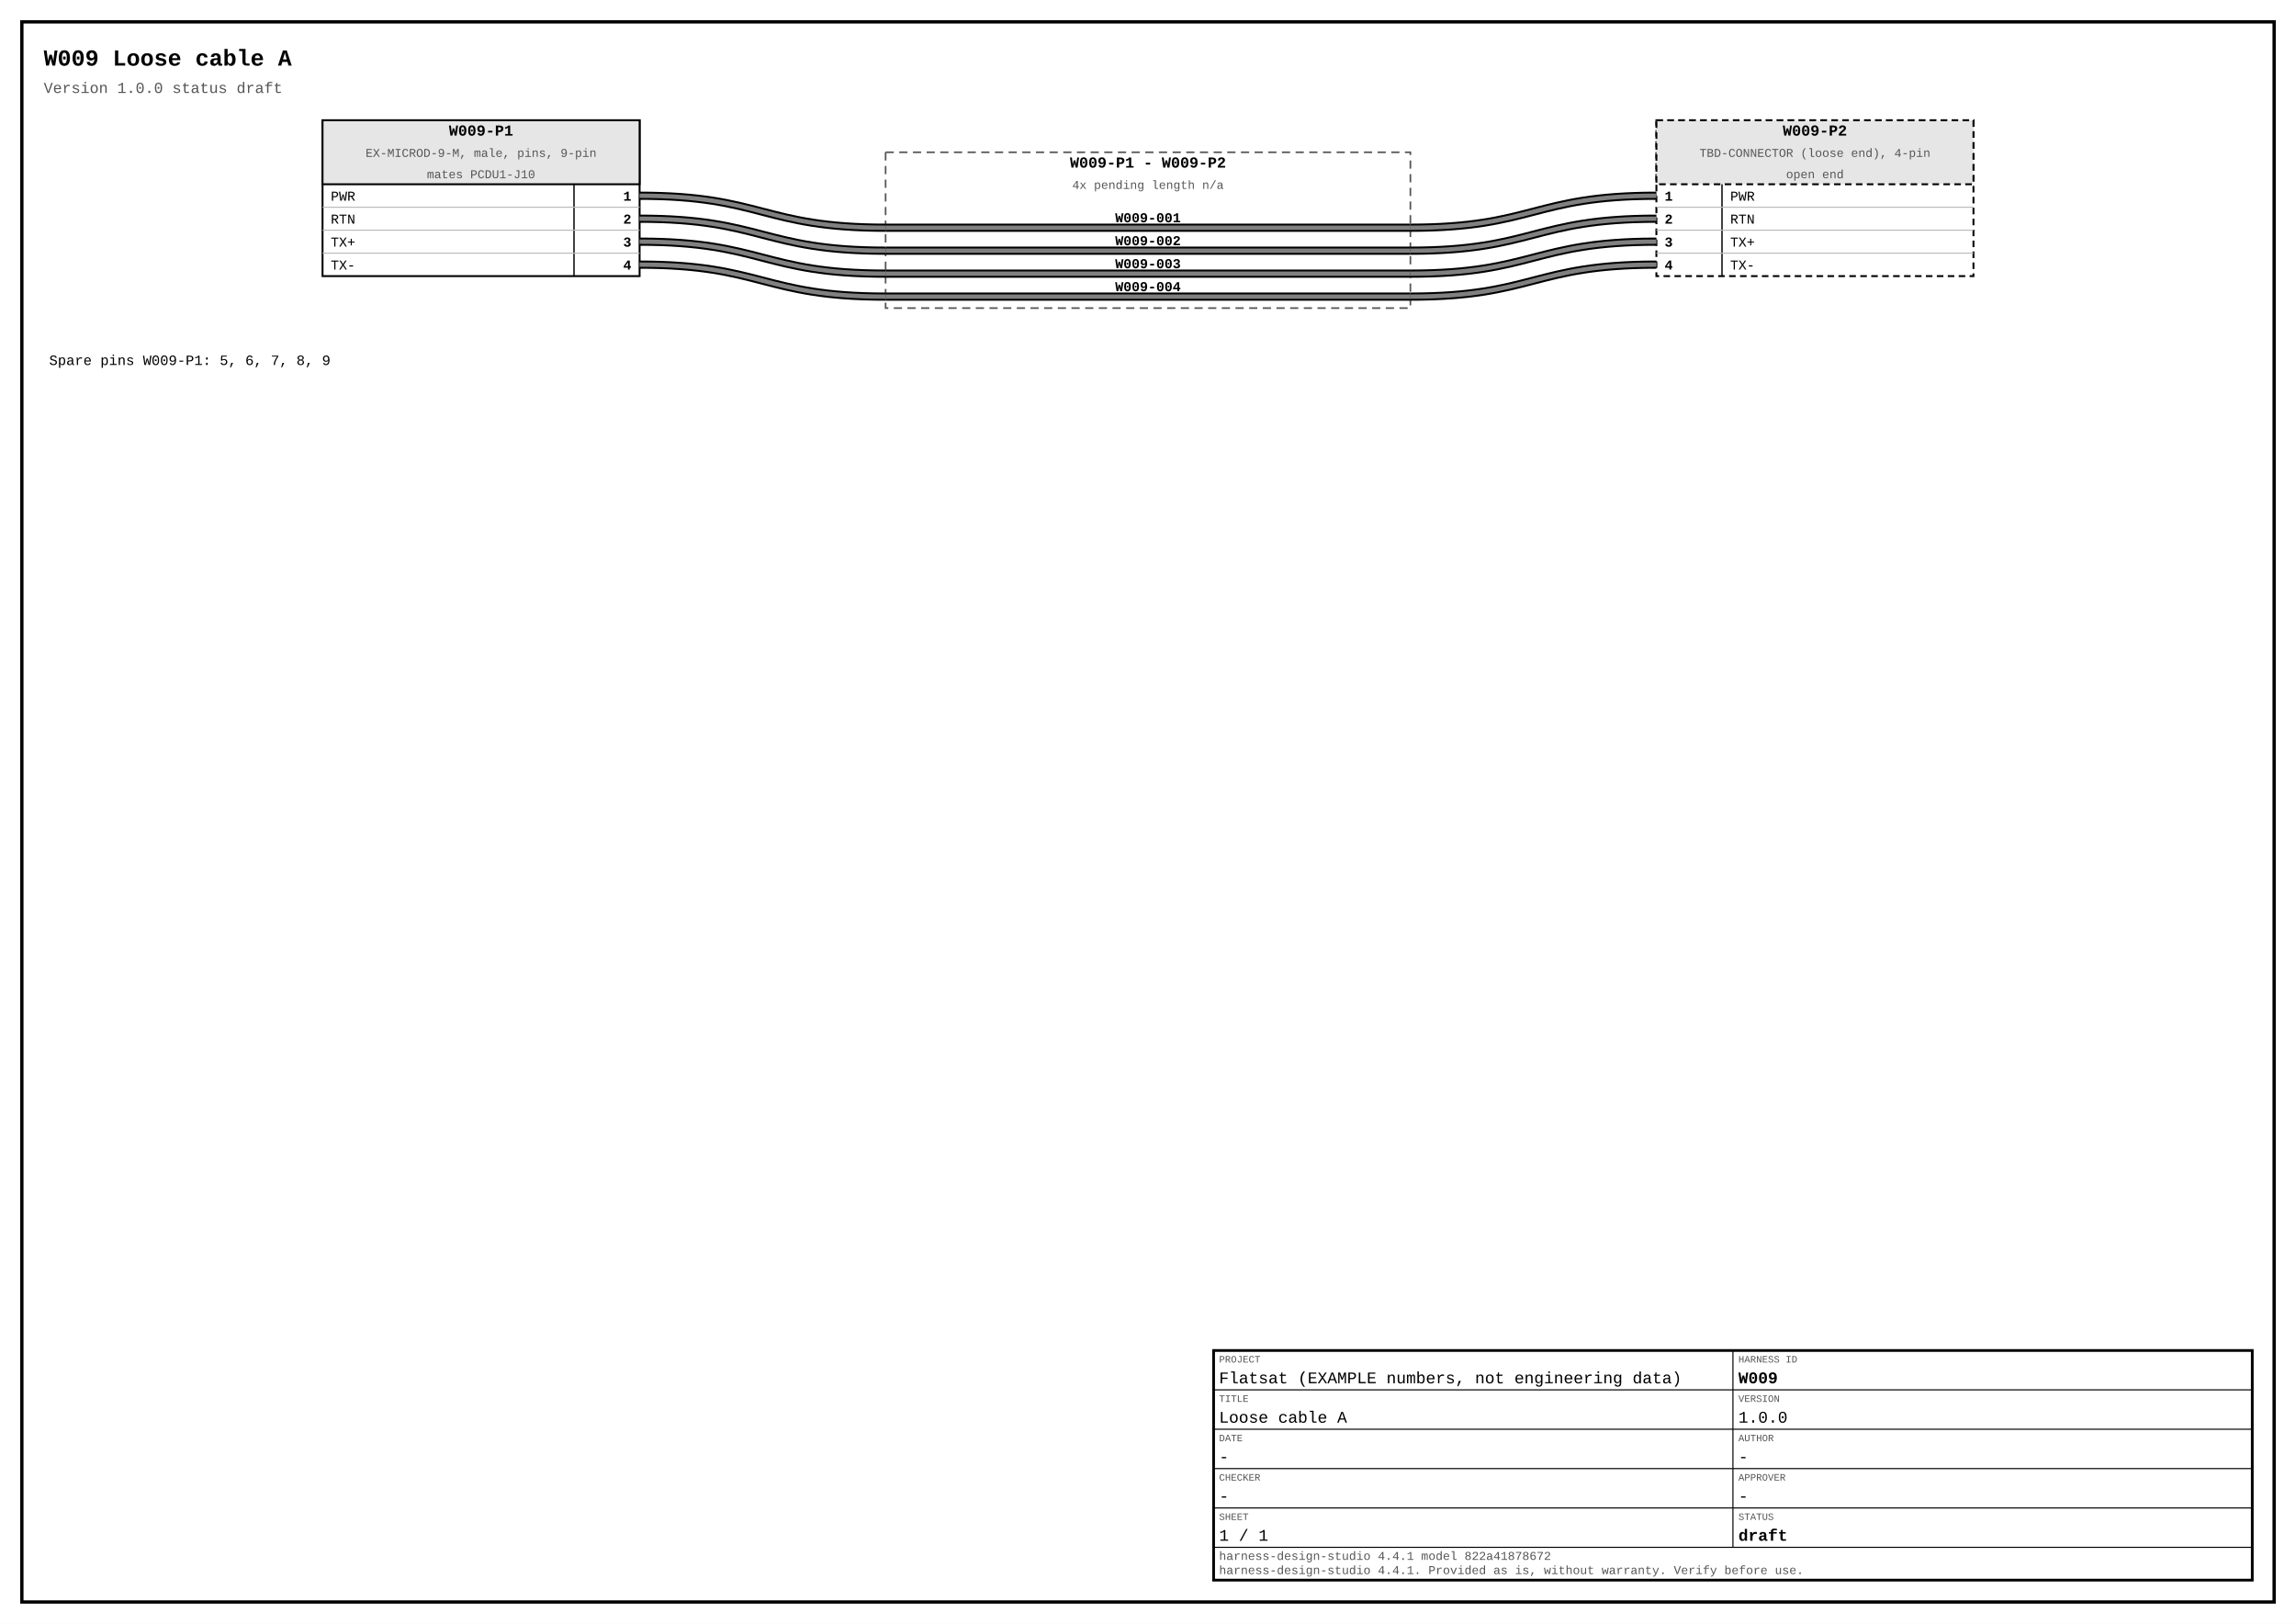
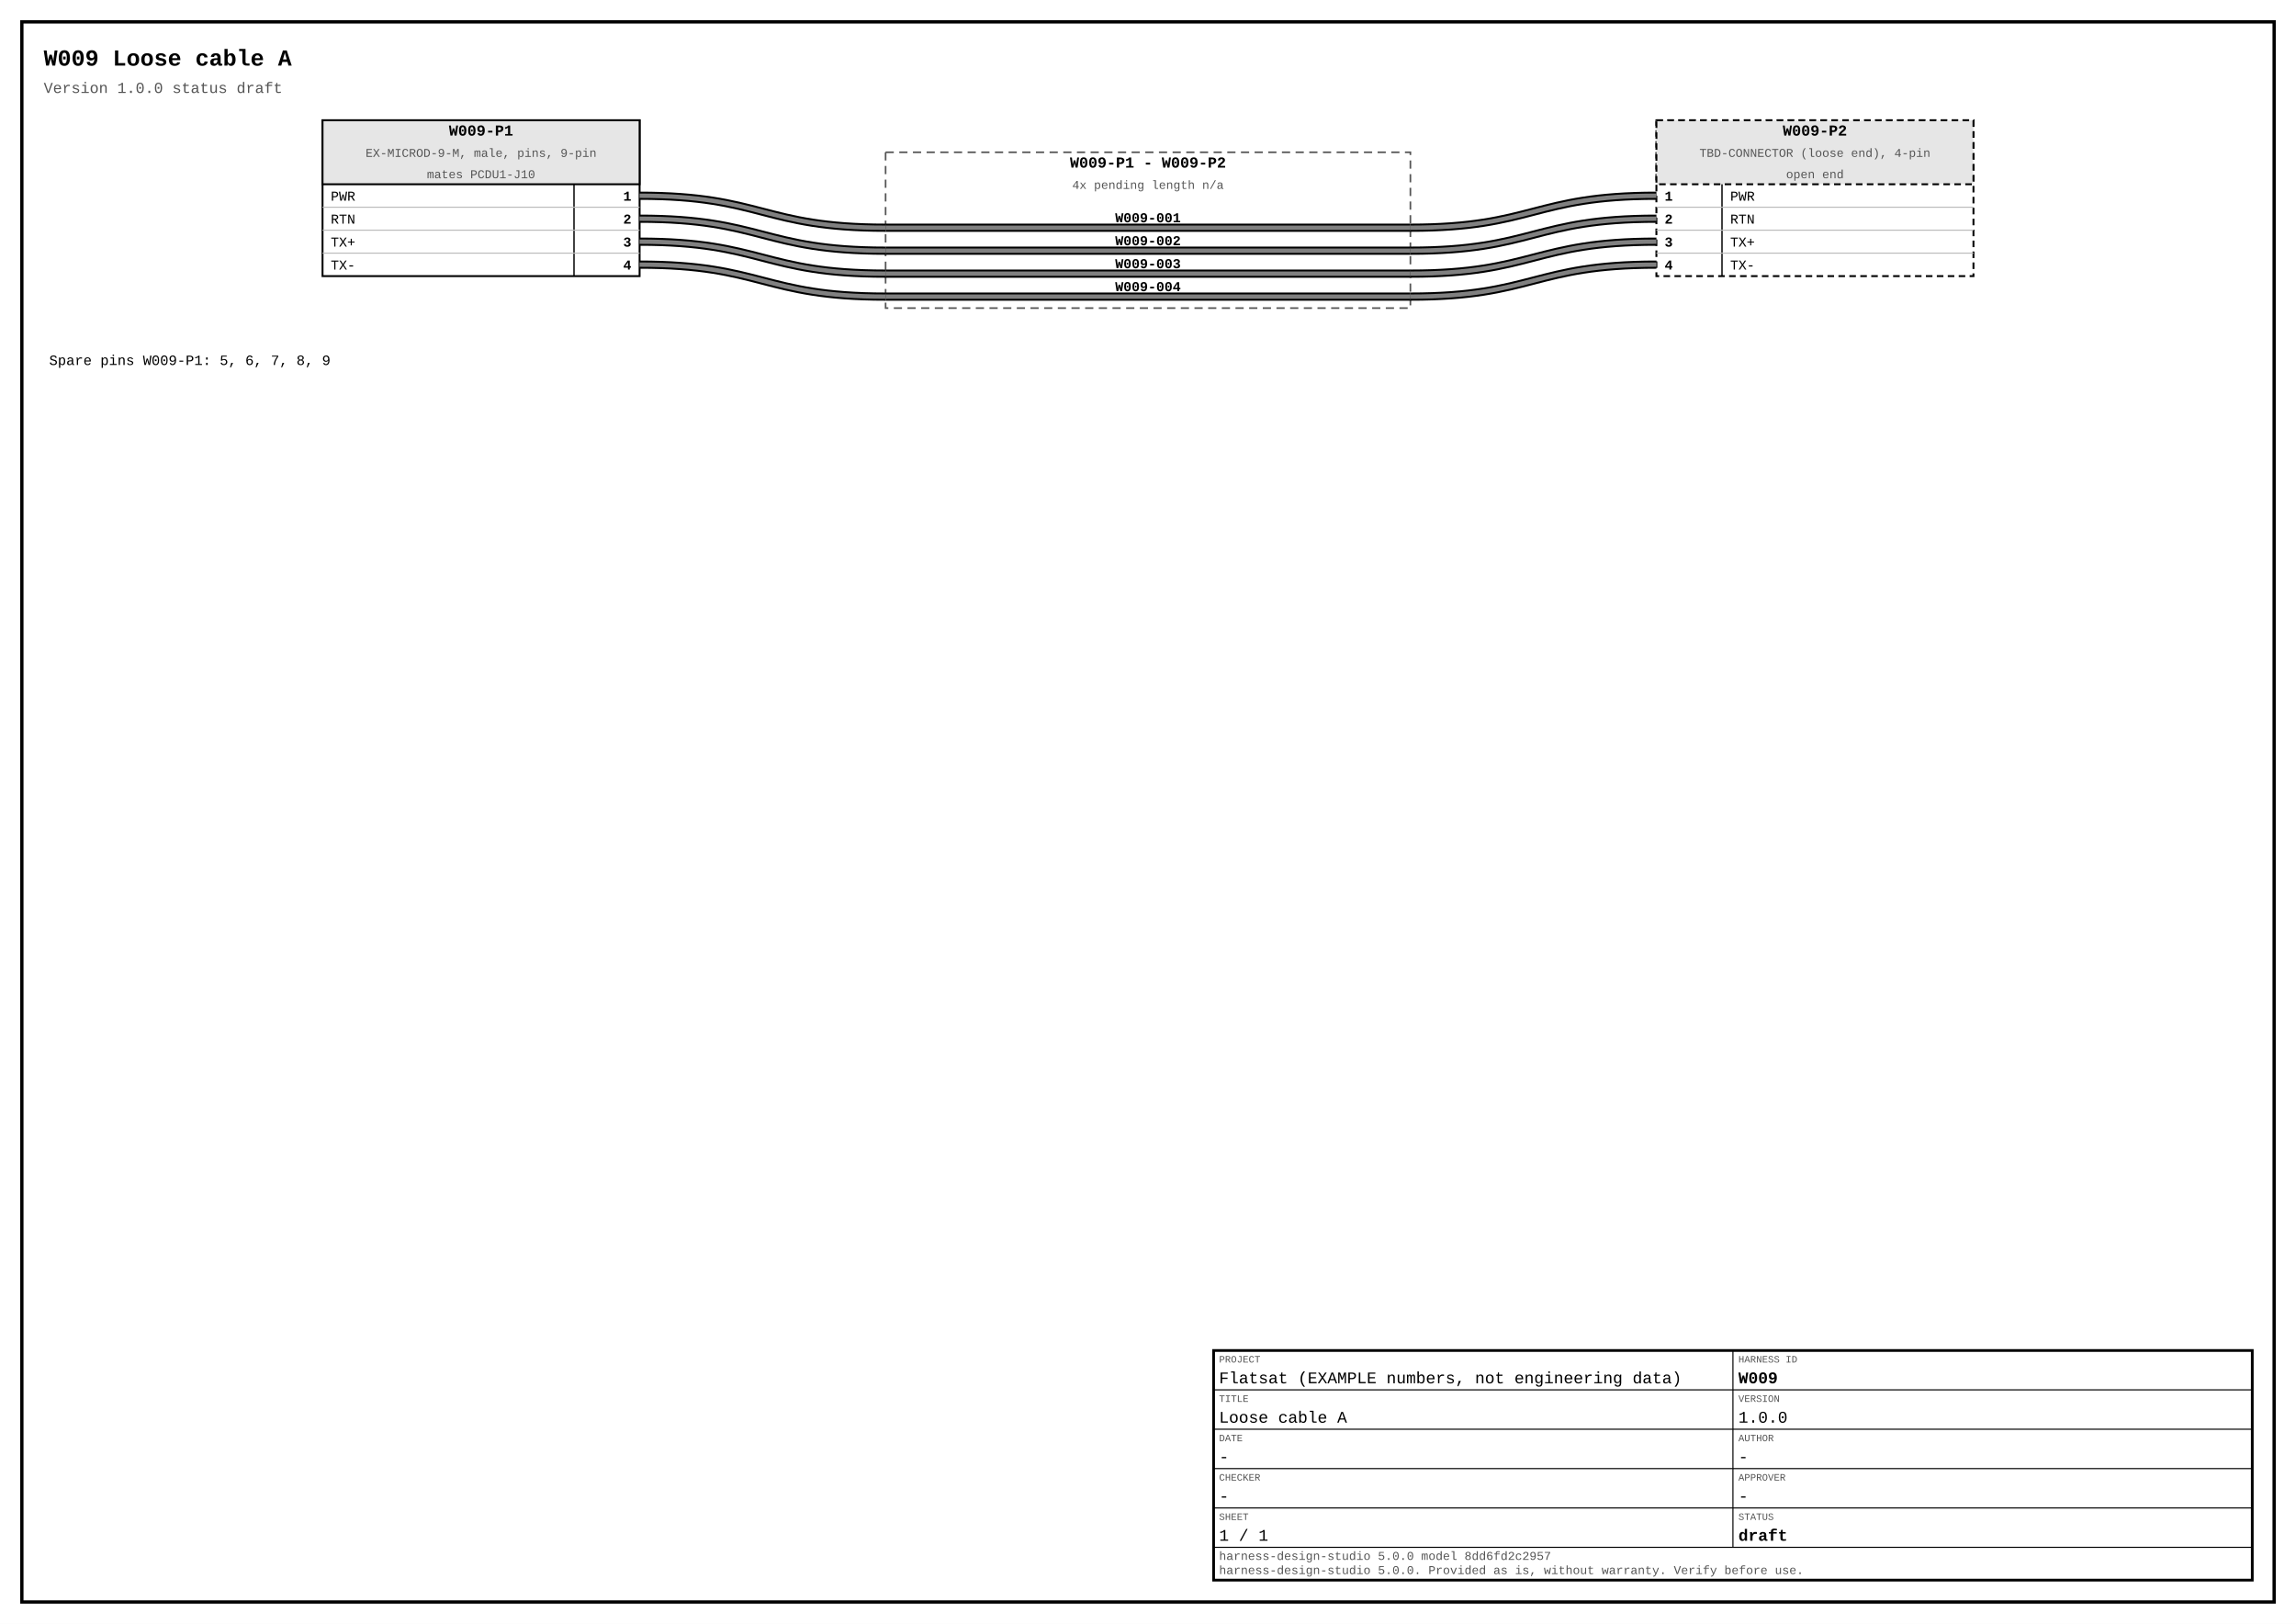
<svg xmlns="http://www.w3.org/2000/svg" width="420mm" height="297mm" viewBox="0 0 420 297" font-family="Courier New, Courier, monospace">
  <rect x="0" y="0" width="420" height="297" fill="#ffffff" />
  <rect x="4" y="4" width="412" height="289" fill="none" stroke="#000000" stroke-width="0.6" />
  <text x="8" y="12" font-size="4.2" font-weight="bold" text-anchor="start" fill="#000000">W009  Loose cable A</text>
  <text x="8" y="17" font-size="2.8" text-anchor="start" fill="#555555">Version 1.0.0  status draft</text>
  <rect x="59" y="22" width="58" height="28.5" fill="#ffffff" stroke="#000000" stroke-width="0.35" />
  <rect x="59" y="22" width="58" height="11.7" fill="#e6e6e6" stroke="#000000" stroke-width="0.35" />
  <text x="88" y="24.8" font-size="2.8" font-weight="bold" text-anchor="middle" fill="#000000">W009-P1</text>
  <text x="88" y="28.7" font-size="2.2" text-anchor="middle" fill="#555555">EX-MICROD-9-M, male, pins, 9-pin</text>
  <text x="88" y="32.6" font-size="2.2" text-anchor="middle" fill="#555555">mates PCDU1-J10</text>
  <line x1="105" y1="33.7" x2="105" y2="50.5" stroke="#000000" stroke-width="0.25" />
  <line x1="59" y1="37.9" x2="117" y2="37.9" stroke="#bbbbbb" stroke-width="0.2" />
  <text x="60.5" y="36.7" font-size="2.5" text-anchor="start" fill="#000000" data-ref="sig/W009-P1/1">PWR</text>
  <text x="115.5" y="36.7" font-size="2.5" font-weight="bold" text-anchor="end" fill="#000000" data-ref="pin/W009-P1/1">1</text>
  <line x1="59" y1="42.1" x2="117" y2="42.1" stroke="#bbbbbb" stroke-width="0.2" />
  <text x="60.5" y="40.9" font-size="2.5" text-anchor="start" fill="#000000" data-ref="sig/W009-P1/2">RTN</text>
  <text x="115.5" y="40.9" font-size="2.5" font-weight="bold" text-anchor="end" fill="#000000" data-ref="pin/W009-P1/2">2</text>
  <line x1="59" y1="46.3" x2="117" y2="46.3" stroke="#bbbbbb" stroke-width="0.2" />
  <text x="60.5" y="45.1" font-size="2.5" text-anchor="start" fill="#000000" data-ref="sig/W009-P1/3">TX+</text>
  <text x="115.5" y="45.1" font-size="2.5" font-weight="bold" text-anchor="end" fill="#000000" data-ref="pin/W009-P1/3">3</text>
  <text x="60.5" y="49.3" font-size="2.5" text-anchor="start" fill="#000000" data-ref="sig/W009-P1/4">TX-</text>
  <text x="115.5" y="49.3" font-size="2.5" font-weight="bold" text-anchor="end" fill="#000000" data-ref="pin/W009-P1/4">4</text>
  <rect x="303" y="22" width="58" height="28.5" fill="#ffffff" stroke="#000000" stroke-width="0.35" stroke-dasharray="1.2 0.8" />
  <rect x="303" y="22" width="58" height="11.7" fill="#e6e6e6" stroke="#000000" stroke-width="0.35" stroke-dasharray="1.2 0.8" />
  <text x="332" y="24.8" font-size="2.8" font-weight="bold" text-anchor="middle" fill="#000000">W009-P2</text>
  <text x="332" y="28.7" font-size="2.2" text-anchor="middle" fill="#555555" data-ref="part/W009-P2">TBD-CONNECTOR (loose end), 4-pin</text>
  <text x="332" y="32.6" font-size="2.2" text-anchor="middle" fill="#555555" data-ref="end/W009-P2">open end</text>
  <line x1="315" y1="33.7" x2="315" y2="50.5" stroke="#000000" stroke-width="0.25" />
  <line x1="303" y1="37.9" x2="361" y2="37.9" stroke="#bbbbbb" stroke-width="0.2" />
  <text x="304.5" y="36.7" font-size="2.5" font-weight="bold" text-anchor="start" fill="#000000" data-ref="pin/W009-P2/1">1</text>
  <text x="316.5" y="36.7" font-size="2.5" text-anchor="start" fill="#000000" data-ref="sig/W009-P2/1">PWR</text>
  <line x1="303" y1="42.1" x2="361" y2="42.1" stroke="#bbbbbb" stroke-width="0.2" />
  <text x="304.5" y="40.9" font-size="2.5" font-weight="bold" text-anchor="start" fill="#000000" data-ref="pin/W009-P2/2">2</text>
  <text x="316.5" y="40.9" font-size="2.5" text-anchor="start" fill="#000000" data-ref="sig/W009-P2/2">RTN</text>
  <line x1="303" y1="46.3" x2="361" y2="46.3" stroke="#bbbbbb" stroke-width="0.2" />
  <text x="304.5" y="45.1" font-size="2.5" font-weight="bold" text-anchor="start" fill="#000000" data-ref="pin/W009-P2/3">3</text>
  <text x="316.5" y="45.1" font-size="2.5" text-anchor="start" fill="#000000" data-ref="sig/W009-P2/3">TX+</text>
  <text x="304.5" y="49.3" font-size="2.5" font-weight="bold" text-anchor="start" fill="#000000" data-ref="pin/W009-P2/4">4</text>
  <text x="316.5" y="49.3" font-size="2.5" text-anchor="start" fill="#000000" data-ref="sig/W009-P2/4">TX-</text>
  <rect x="162" y="27.85" width="96" height="28.5" fill="none" stroke="#555555" stroke-width="0.3" stroke-dasharray="1.5 1" />
  <text x="210" y="30.65" font-size="2.8" font-weight="bold" text-anchor="middle" fill="#000000">W009-P1 - W009-P2</text>
  <text x="210" y="34.55" font-size="2.2" text-anchor="middle" fill="#555555">4x  pending  length n/a</text>
  <path d="M 117 35.8 C 139.5 35.8 139.5 41.65 162 41.65" fill="none" stroke="#000000" stroke-width="1.5" />
  <line x1="162" y1="41.65" x2="258" y2="41.65" stroke="#000000" stroke-width="1.5" />
  <path d="M 258 41.65 C 280.5 41.65 280.5 35.8 303 35.8" fill="none" stroke="#000000" stroke-width="1.5" />
  <path d="M 117 35.8 C 139.5 35.8 139.5 41.65 162 41.65" fill="none" stroke="#808080" stroke-width="0.8" />
  <line x1="162" y1="41.65" x2="258" y2="41.65" stroke="#808080" stroke-width="0.8" />
  <path d="M 258 41.65 C 280.5 41.65 280.5 35.8 303 35.8" fill="none" stroke="#808080" stroke-width="0.8" />
  <text x="210" y="40.65" font-size="2.5" font-weight="bold" text-anchor="middle" fill="#000000">W009-001</text>
  <path d="M 117 40 C 139.5 40 139.5 45.85 162 45.85" fill="none" stroke="#000000" stroke-width="1.5" />
  <line x1="162" y1="45.85" x2="258" y2="45.85" stroke="#000000" stroke-width="1.5" />
  <path d="M 258 45.85 C 280.5 45.85 280.5 40 303 40" fill="none" stroke="#000000" stroke-width="1.5" />
  <path d="M 117 40 C 139.5 40 139.5 45.85 162 45.85" fill="none" stroke="#808080" stroke-width="0.8" />
  <line x1="162" y1="45.85" x2="258" y2="45.85" stroke="#808080" stroke-width="0.8" />
  <path d="M 258 45.85 C 280.5 45.85 280.5 40 303 40" fill="none" stroke="#808080" stroke-width="0.8" />
  <text x="210" y="44.85" font-size="2.5" font-weight="bold" text-anchor="middle" fill="#000000">W009-002</text>
  <path d="M 117 44.2 C 139.5 44.2 139.5 50.05 162 50.05" fill="none" stroke="#000000" stroke-width="1.5" />
  <line x1="162" y1="50.05" x2="258" y2="50.05" stroke="#000000" stroke-width="1.5" />
  <path d="M 258 50.05 C 280.5 50.05 280.5 44.2 303 44.2" fill="none" stroke="#000000" stroke-width="1.5" />
  <path d="M 117 44.2 C 139.5 44.2 139.5 50.05 162 50.05" fill="none" stroke="#808080" stroke-width="0.8" />
  <line x1="162" y1="50.05" x2="258" y2="50.05" stroke="#808080" stroke-width="0.8" />
  <path d="M 258 50.05 C 280.5 50.05 280.5 44.2 303 44.2" fill="none" stroke="#808080" stroke-width="0.8" />
  <text x="210" y="49.05" font-size="2.5" font-weight="bold" text-anchor="middle" fill="#000000">W009-003</text>
  <path d="M 117 48.4 C 139.5 48.4 139.5 54.25 162 54.25" fill="none" stroke="#000000" stroke-width="1.5" />
  <line x1="162" y1="54.25" x2="258" y2="54.25" stroke="#000000" stroke-width="1.5" />
  <path d="M 258 54.25 C 280.5 54.25 280.5 48.4 303 48.4" fill="none" stroke="#000000" stroke-width="1.5" />
  <path d="M 117 48.4 C 139.5 48.4 139.5 54.25 162 54.25" fill="none" stroke="#808080" stroke-width="0.8" />
  <line x1="162" y1="54.25" x2="258" y2="54.25" stroke="#808080" stroke-width="0.8" />
  <path d="M 258 54.25 C 280.5 54.25 280.5 48.4 303 48.4" fill="none" stroke="#808080" stroke-width="0.8" />
  <text x="210" y="53.25" font-size="2.5" font-weight="bold" text-anchor="middle" fill="#000000">W009-004</text>
  <text x="9" y="66.75" font-size="2.6" text-anchor="start" fill="#000000">Spare pins W009-P1: 5, 6, 7, 8, 9</text>
  <rect x="222" y="247" width="190" height="42" fill="none" stroke="#000000" stroke-width="0.5" />
  <line x1="222" y1="247" x2="317" y2="247" stroke="#000000" stroke-width="0.2" />
  <text x="223" y="249.2" font-size="1.8" text-anchor="start" fill="#555555">PROJECT</text>
  <text x="223" y="253" font-size="3" text-anchor="start" fill="#000000">Flatsat (EXAMPLE numbers, not engineering data)</text>
  <line x1="317" y1="247" x2="412" y2="247" stroke="#000000" stroke-width="0.2" />
  <text x="318" y="249.2" font-size="1.8" text-anchor="start" fill="#555555">HARNESS ID</text>
  <text x="318" y="253" font-size="3" font-weight="bold" text-anchor="start" fill="#000000">W009</text>
  <line x1="222" y1="254.2" x2="317" y2="254.2" stroke="#000000" stroke-width="0.2" />
  <text x="223" y="256.4" font-size="1.8" text-anchor="start" fill="#555555">TITLE</text>
  <text x="223" y="260.2" font-size="3" text-anchor="start" fill="#000000">Loose cable A</text>
  <line x1="317" y1="254.2" x2="412" y2="254.2" stroke="#000000" stroke-width="0.2" />
  <text x="318" y="256.4" font-size="1.8" text-anchor="start" fill="#555555">VERSION</text>
  <text x="318" y="260.2" font-size="3" text-anchor="start" fill="#000000">1.0.0</text>
  <line x1="222" y1="261.4" x2="317" y2="261.4" stroke="#000000" stroke-width="0.2" />
  <text x="223" y="263.6" font-size="1.8" text-anchor="start" fill="#555555">DATE</text>
  <text x="223" y="267.4" font-size="3" text-anchor="start" fill="#000000">-</text>
  <line x1="317" y1="261.4" x2="412" y2="261.4" stroke="#000000" stroke-width="0.2" />
  <text x="318" y="263.6" font-size="1.8" text-anchor="start" fill="#555555">AUTHOR</text>
  <text x="318" y="267.4" font-size="3" text-anchor="start" fill="#000000">-</text>
  <line x1="222" y1="268.6" x2="317" y2="268.6" stroke="#000000" stroke-width="0.2" />
  <text x="223" y="270.8" font-size="1.8" text-anchor="start" fill="#555555">CHECKER</text>
  <text x="223" y="274.6" font-size="3" text-anchor="start" fill="#000000">-</text>
  <line x1="317" y1="268.6" x2="412" y2="268.6" stroke="#000000" stroke-width="0.2" />
  <text x="318" y="270.8" font-size="1.8" text-anchor="start" fill="#555555">APPROVER</text>
  <text x="318" y="274.6" font-size="3" text-anchor="start" fill="#000000">-</text>
  <line x1="222" y1="275.8" x2="317" y2="275.8" stroke="#000000" stroke-width="0.2" />
  <text x="223" y="278" font-size="1.8" text-anchor="start" fill="#555555">SHEET</text>
  <text x="223" y="281.8" font-size="3" text-anchor="start" fill="#000000">1 / 1</text>
  <line x1="317" y1="275.8" x2="412" y2="275.8" stroke="#000000" stroke-width="0.2" />
  <text x="318" y="278" font-size="1.8" text-anchor="start" fill="#555555">STATUS</text>
  <text x="318" y="281.8" font-size="3" font-weight="bold" text-anchor="start" fill="#000000">draft</text>
  <line x1="317" y1="247" x2="317" y2="283" stroke="#000000" stroke-width="0.2" />
  <line x1="222" y1="283" x2="412" y2="283" stroke="#000000" stroke-width="0.2" />
-   <text x="223" y="285.3" font-size="2.2" text-anchor="start" fill="#555555">harness-design-studio 4.4.1 model 822a41878672</text>
-   <text x="223" y="287.9" font-size="2.2" text-anchor="start" fill="#555555">harness-design-studio 4.4.1. Provided as is, without warranty. Verify before use.</text>
+   <text x="223" y="285.3" font-size="2.2" text-anchor="start" fill="#555555">harness-design-studio 5.0.0 model 8dd6fd2c2957</text>
+   <text x="223" y="287.9" font-size="2.2" text-anchor="start" fill="#555555">harness-design-studio 5.0.0. Provided as is, without warranty. Verify before use.</text>
</svg>
